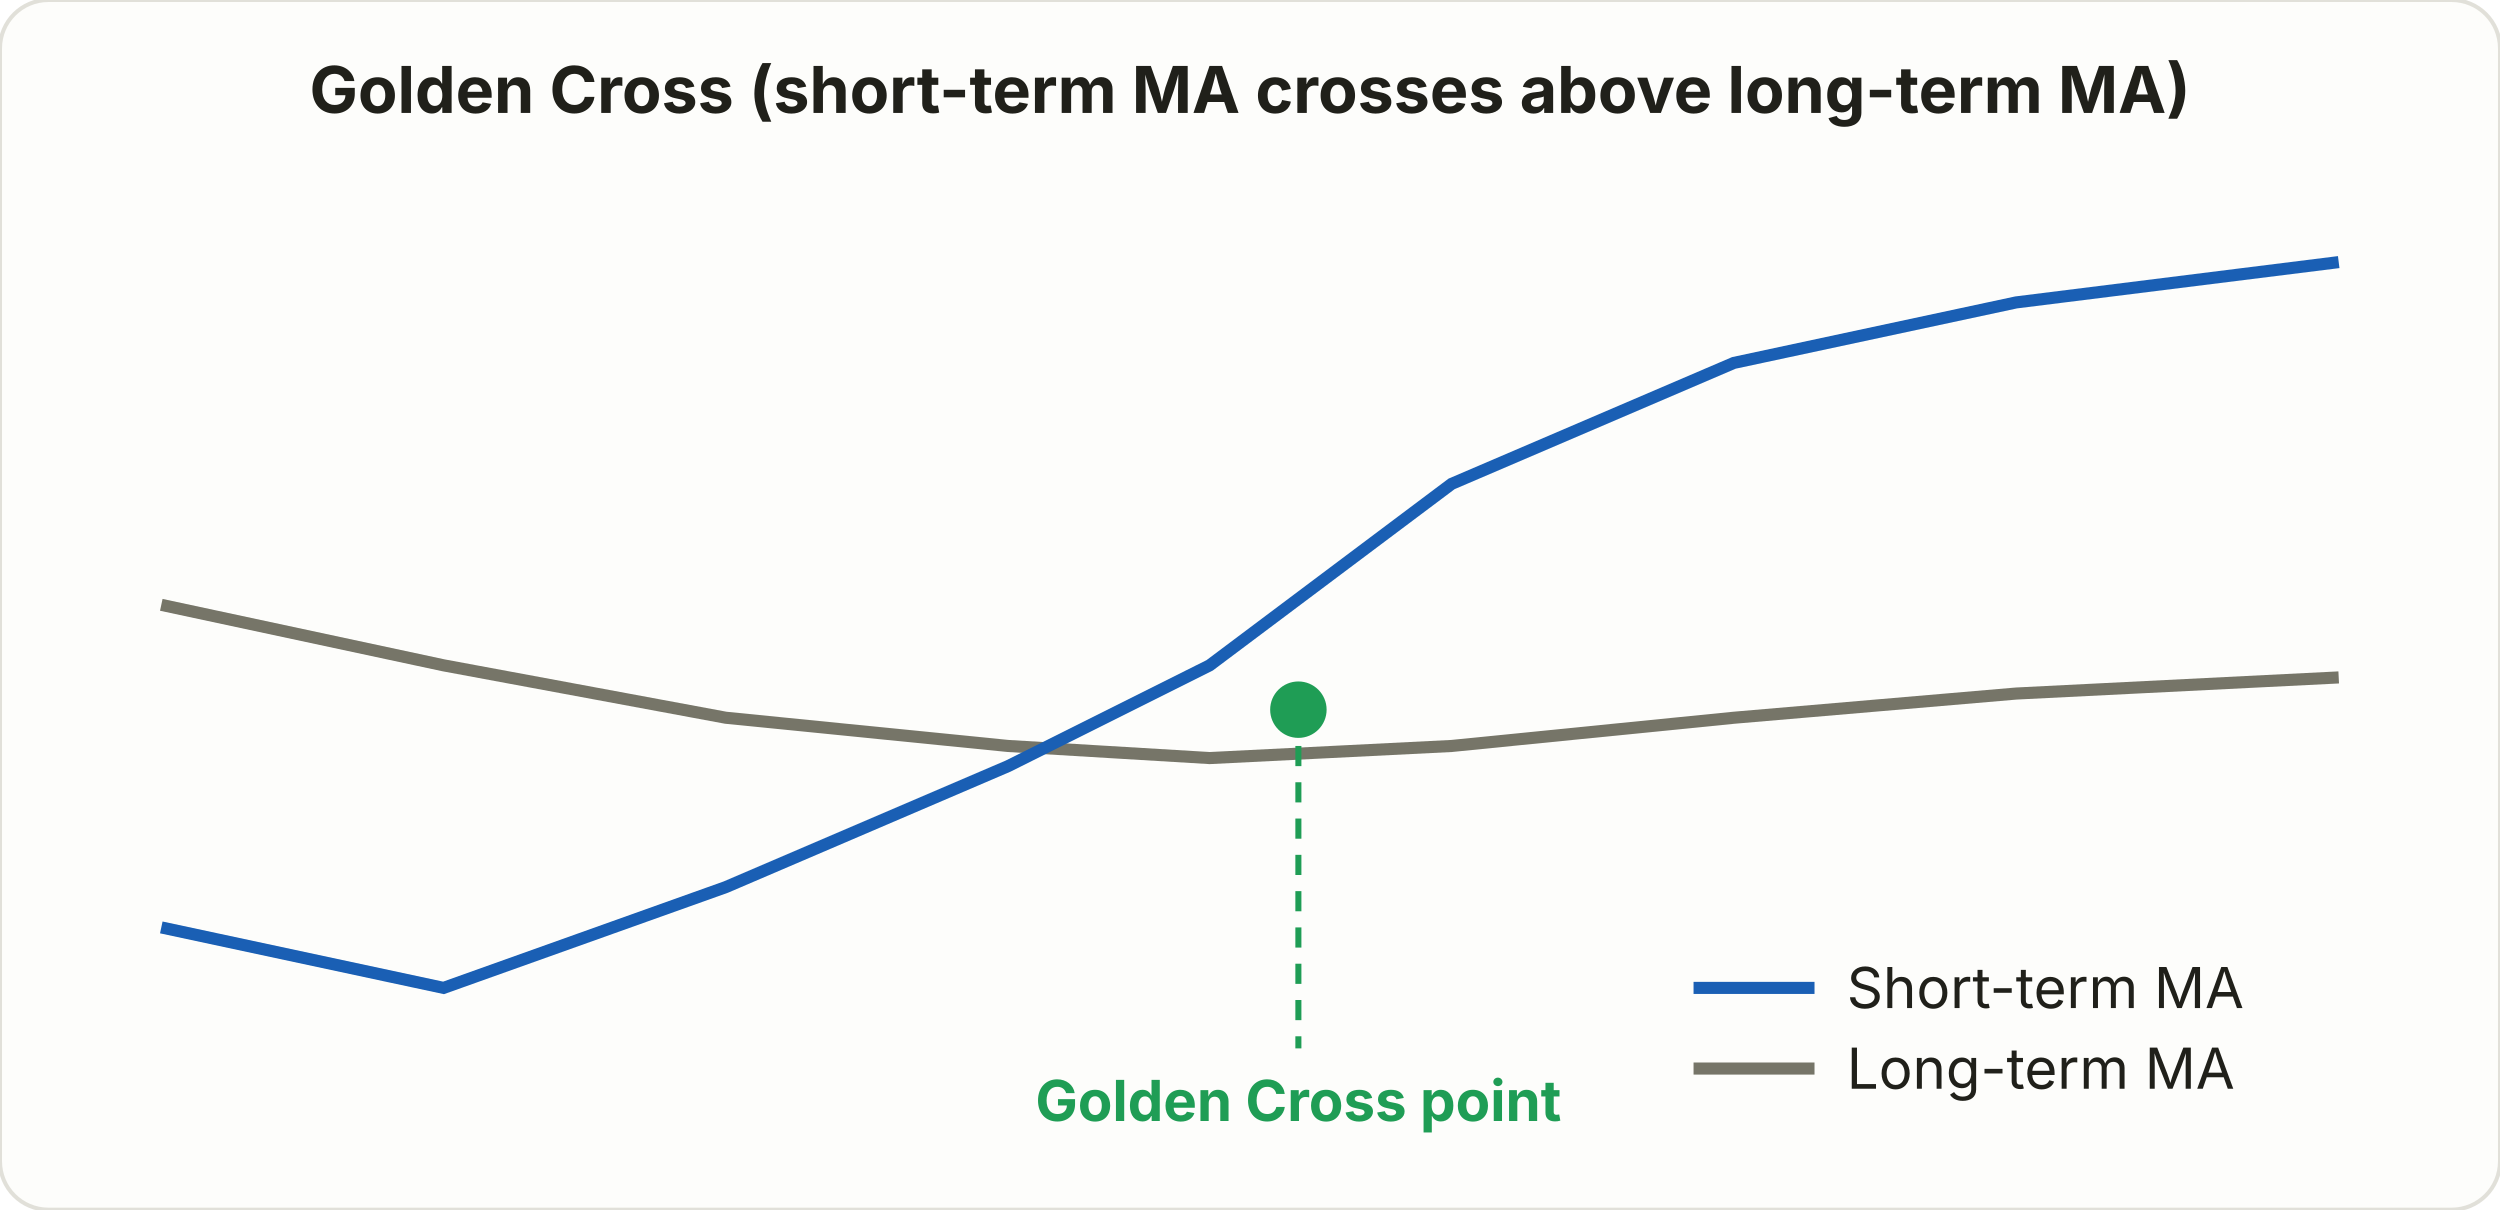
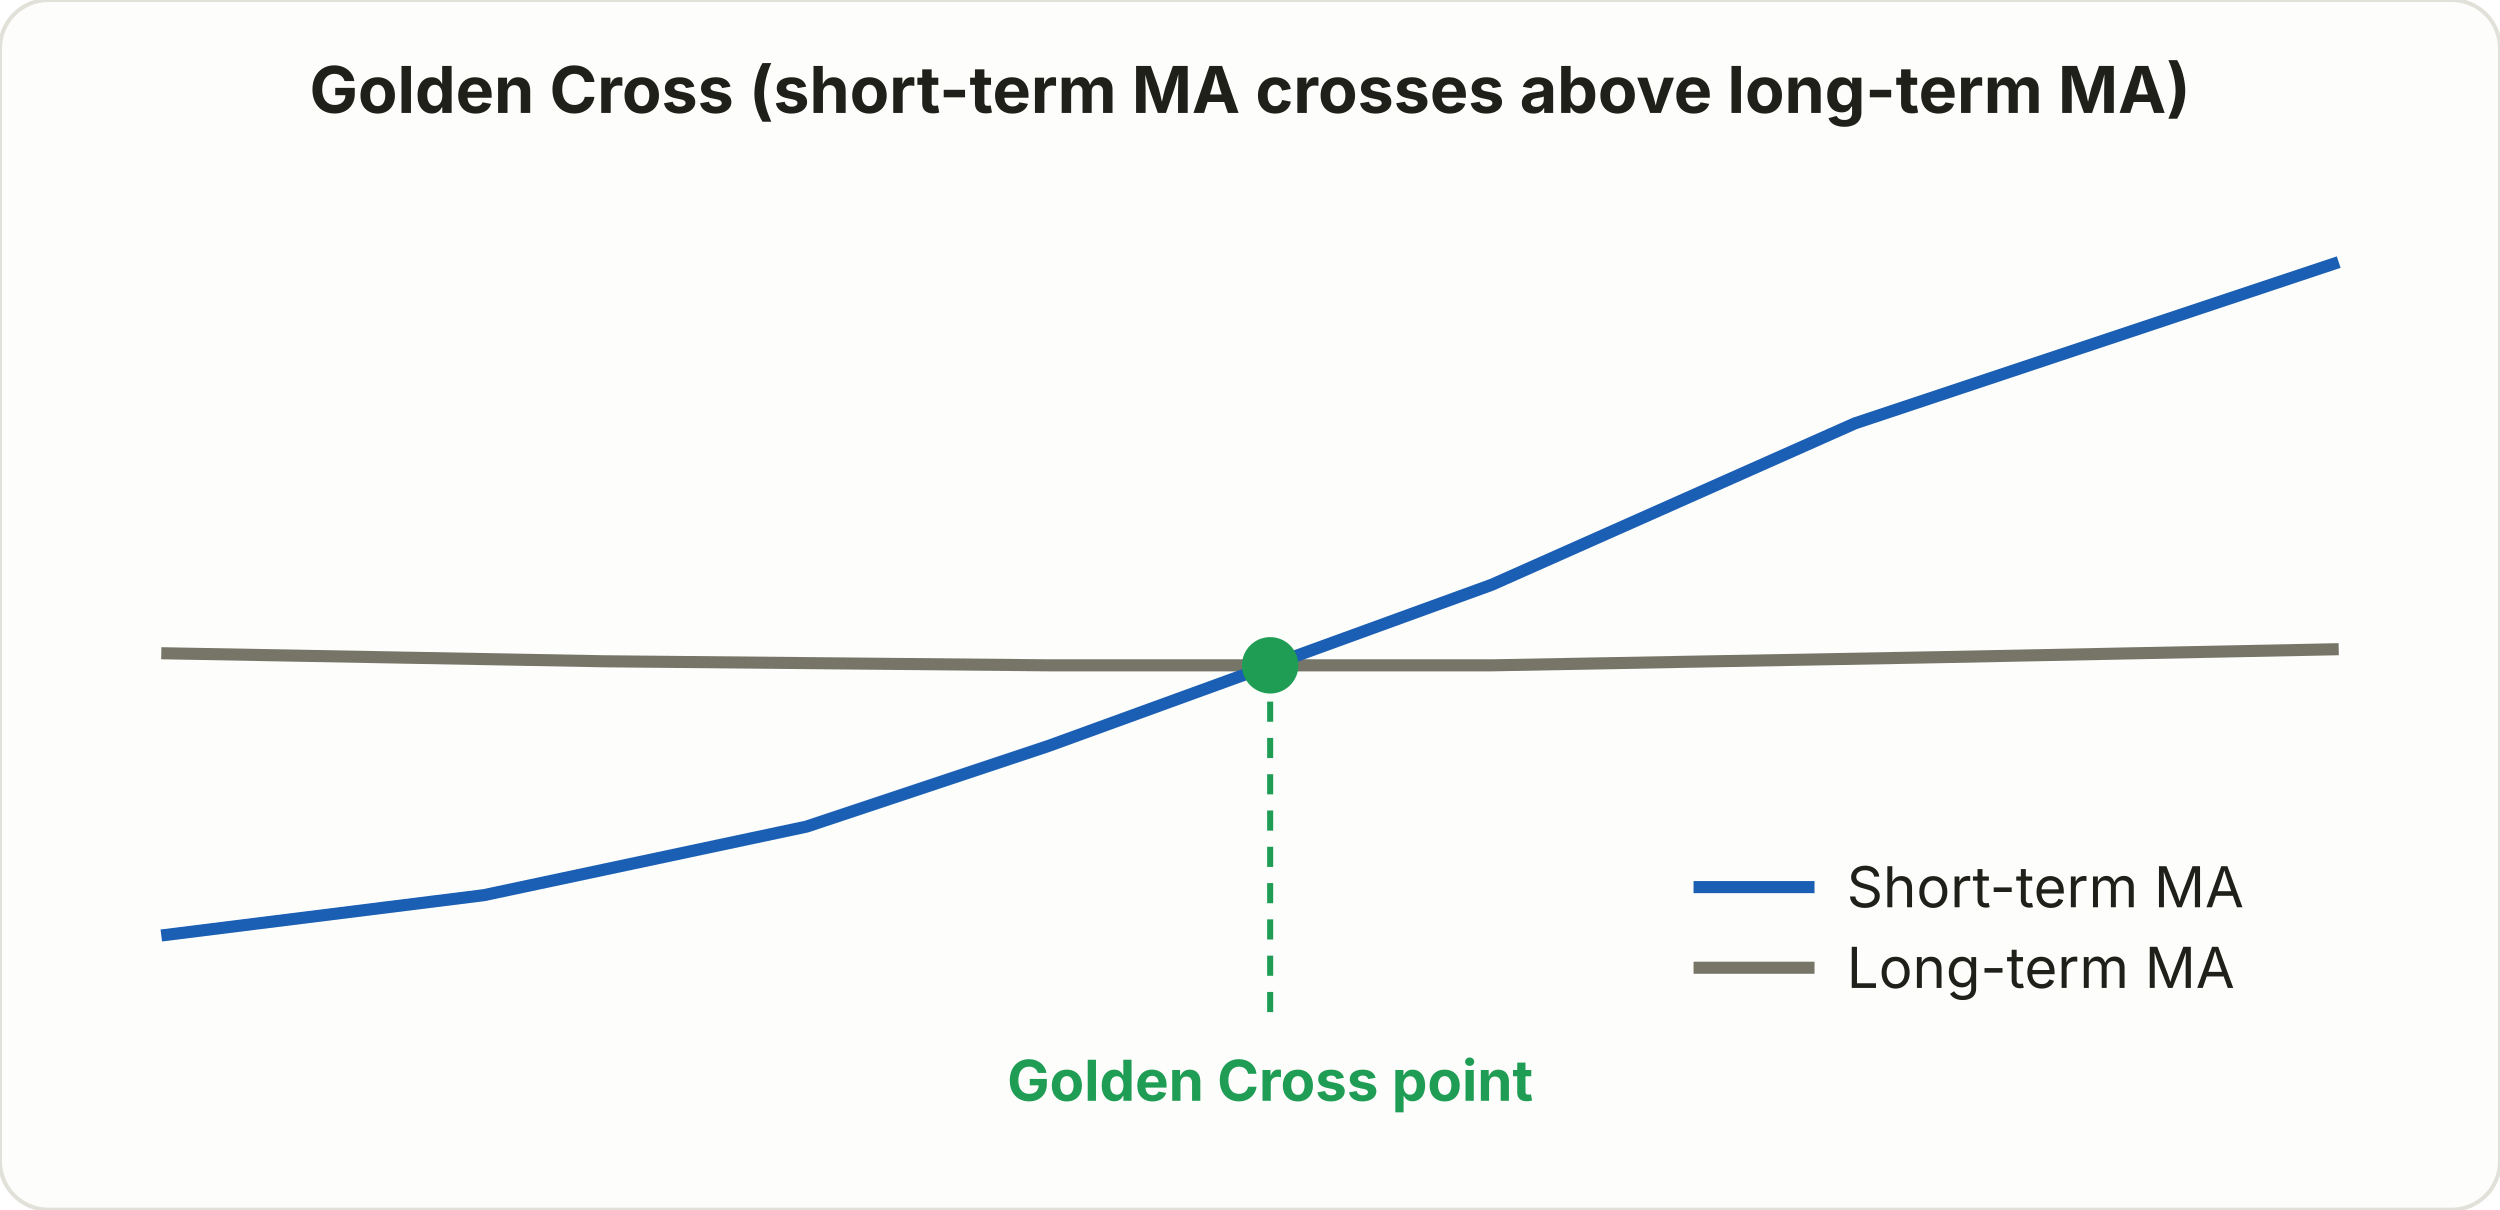
<svg xmlns="http://www.w3.org/2000/svg" viewBox="0 0 620 300" font-family="-apple-system, 'Segoe UI', sans-serif">
  <rect x="0" y="0" width="620" height="300" rx="12" fill="#fdfdfb" stroke="#e1e0d9" />
  <text x="310" y="28" font-size="16" fill="#20201a" text-anchor="middle" font-weight="700">Golden Cross (short-term MA crosses above long-term MA)</text>
-   <path d="M 40,150 L 110,165 L 180,178 L 250,185 L 300,188 L 360,185 L 430,178 L 500,172 L 580,168" fill="none" stroke="#767568" stroke-width="3" />
-   <path d="M 40,230 L 110,245 L 180,220 L 250,190 L 300,165 L 360,120 L 430,90 L 500,75 L 580,65" fill="none" stroke="#1a5fb4" stroke-width="3" />
-   <circle cx="322" cy="176" r="7" fill="#1f9d55" />
-   <line x1="322" y1="176" x2="322" y2="260" stroke="#1f9d55" stroke-width="1.5" stroke-dasharray="5,4" />
-   <text x="322" y="278" font-size="14" fill="#1f9d55" text-anchor="middle" font-weight="700">Golden Cross point</text>
-   <line x1="420" y1="245" x2="450" y2="245" stroke="#1a5fb4" stroke-width="3" />
-   <text x="458" y="250" font-size="14" fill="#20201a" text-anchor="start" font-weight="400">Short-term MA</text>
-   <line x1="420" y1="265" x2="450" y2="265" stroke="#767568" stroke-width="3" />
-   <text x="458" y="270" font-size="14" fill="#20201a" text-anchor="start" font-weight="400">Long-term MA</text>
+   <path d="M 40,162 L 150,164 L 260,165 L 370,165 L 480,163 L 580,161" fill="none" stroke="#767568" stroke-width="3" />
+   <path d="M 40,232 L 120,222 L 200,205 L 260,185 L 370,145 L 460,105 L 580,65" fill="none" stroke="#1a5fb4" stroke-width="3" />
+   <circle cx="315.0" cy="165.0" r="7" fill="#1f9d55" />
+   <line x1="315.0" y1="165.0" x2="315.0" y2="255" stroke="#1f9d55" stroke-width="1.5" stroke-dasharray="5,4" />
+   <text x="315.0" y="273" font-size="14" fill="#1f9d55" text-anchor="middle" font-weight="700">Golden Cross point</text>
+   <line x1="420" y1="220" x2="450" y2="220" stroke="#1a5fb4" stroke-width="3" />
+   <text x="458" y="225" font-size="14" fill="#20201a" text-anchor="start" font-weight="400">Short-term MA</text>
+   <line x1="420" y1="240" x2="450" y2="240" stroke="#767568" stroke-width="3" />
+   <text x="458" y="245" font-size="14" fill="#20201a" text-anchor="start" font-weight="400">Long-term MA</text>
</svg>
